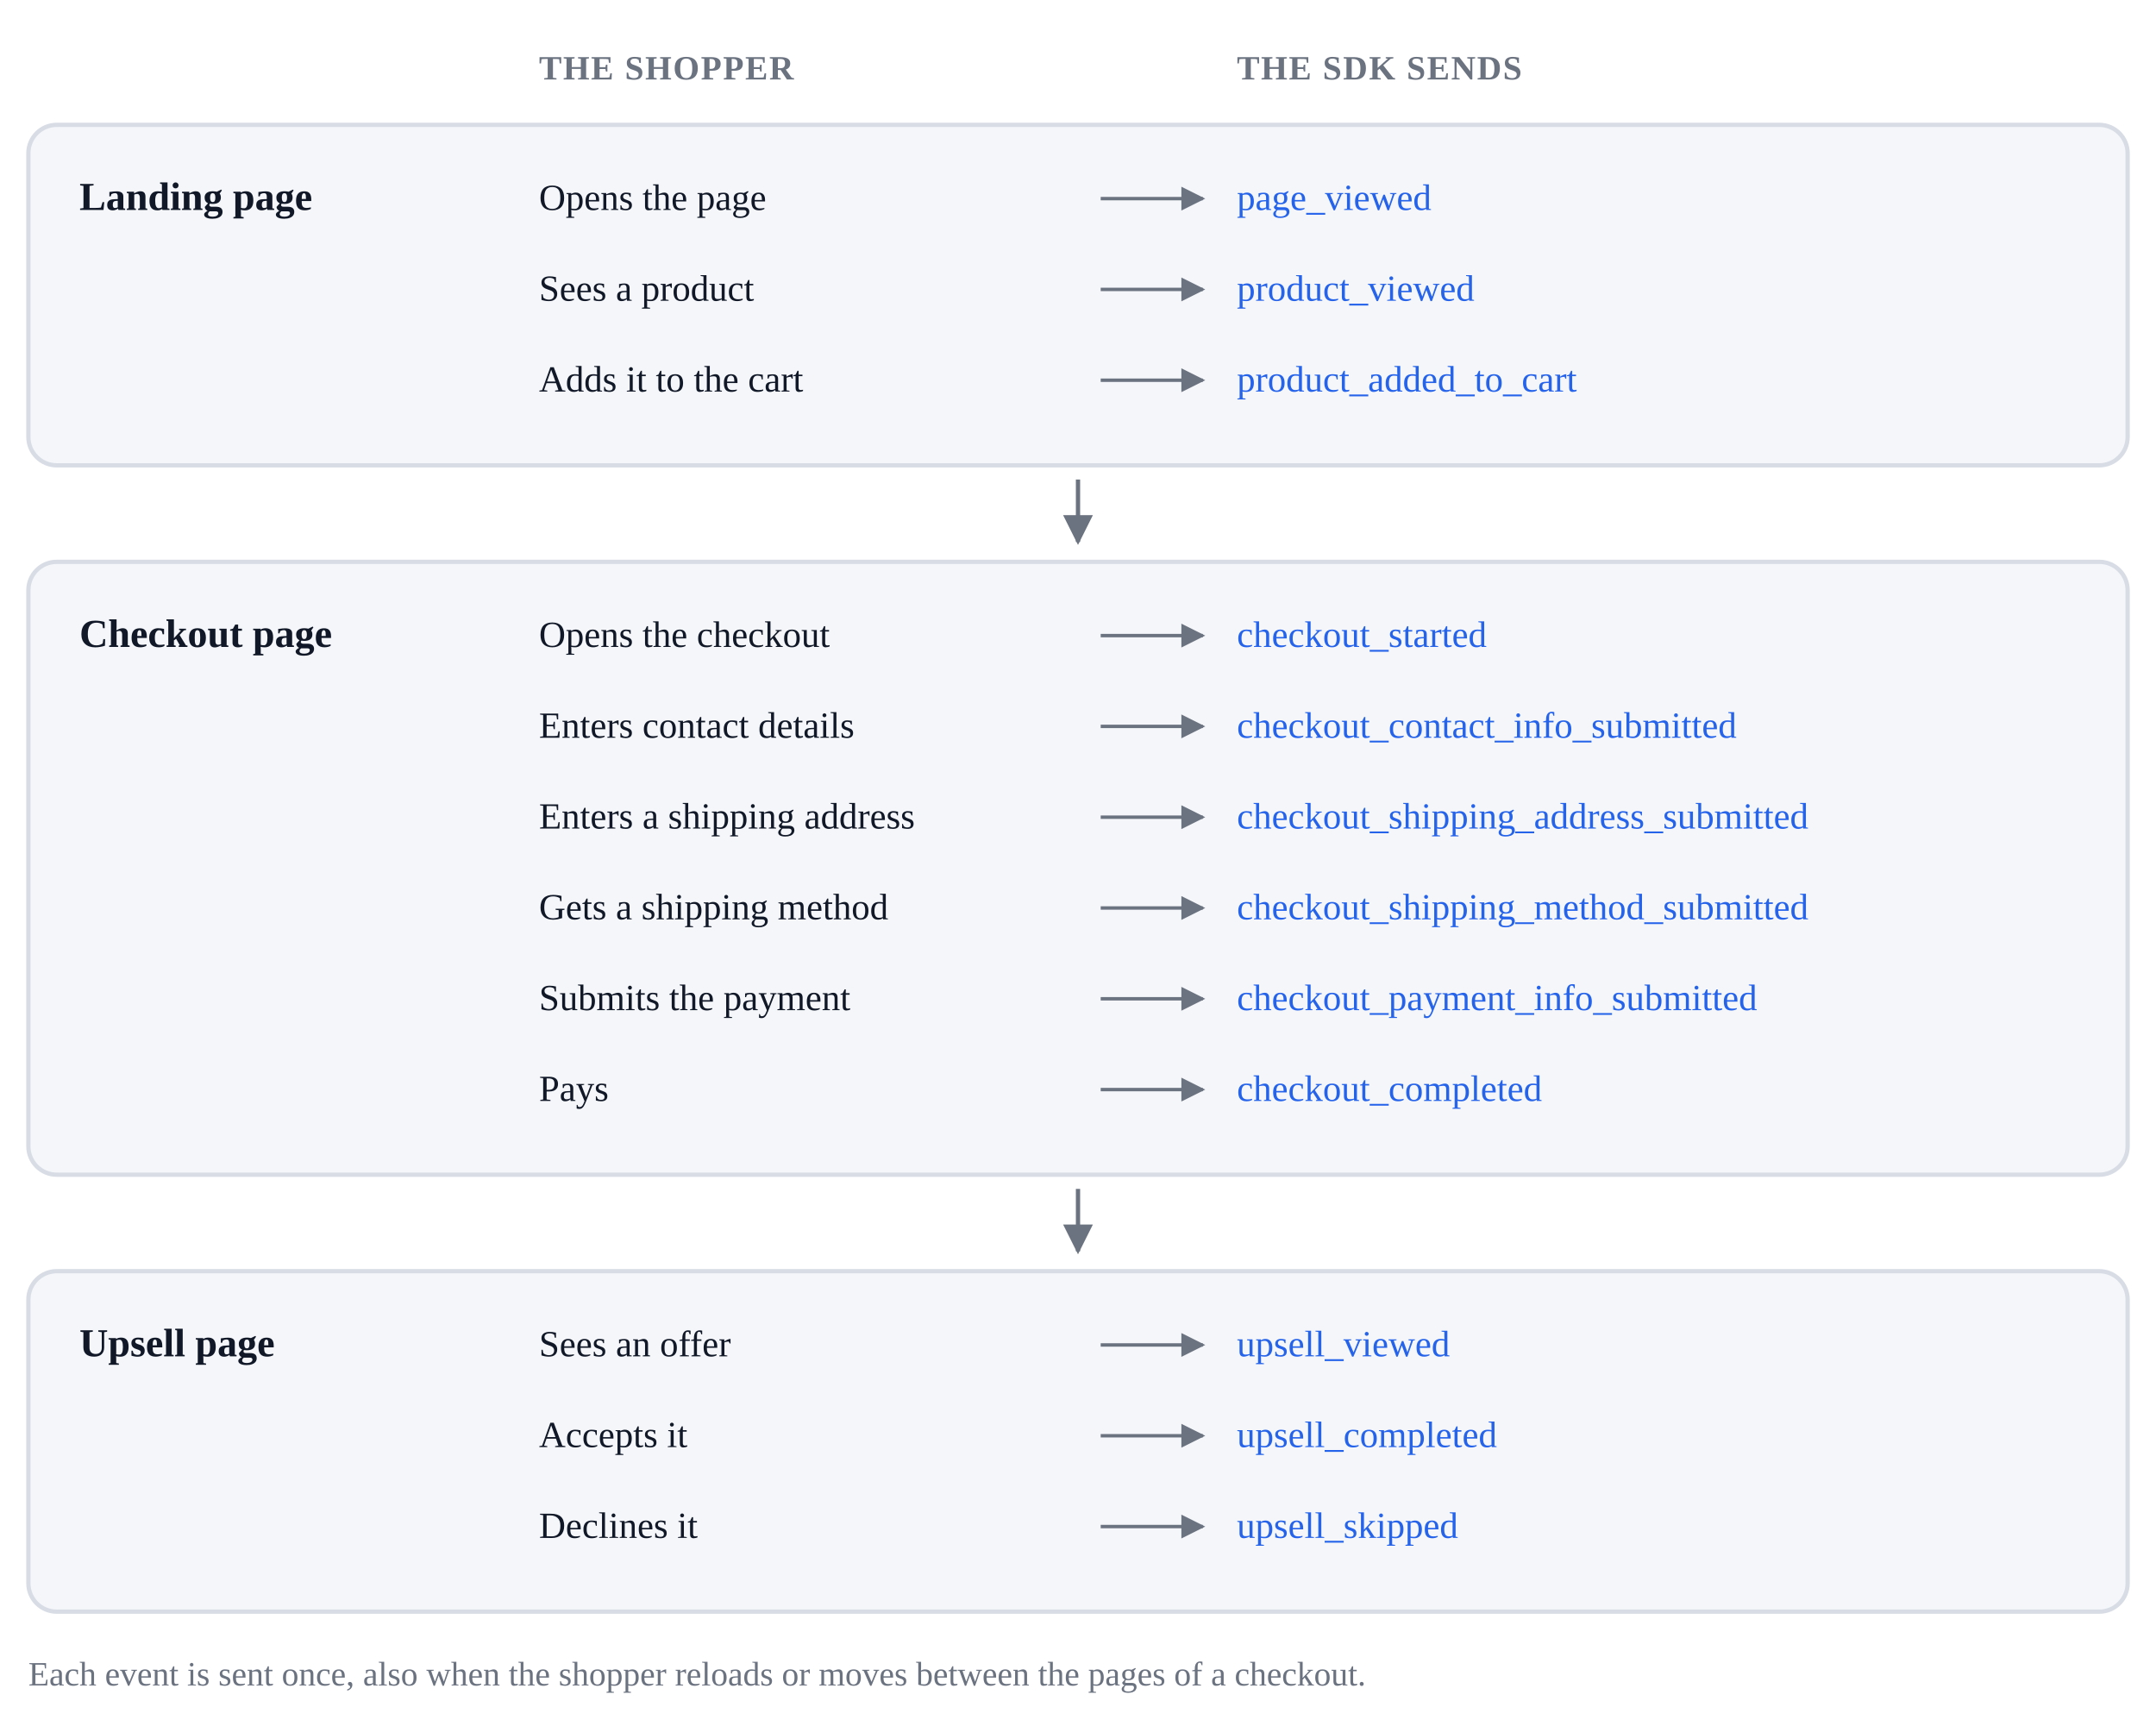
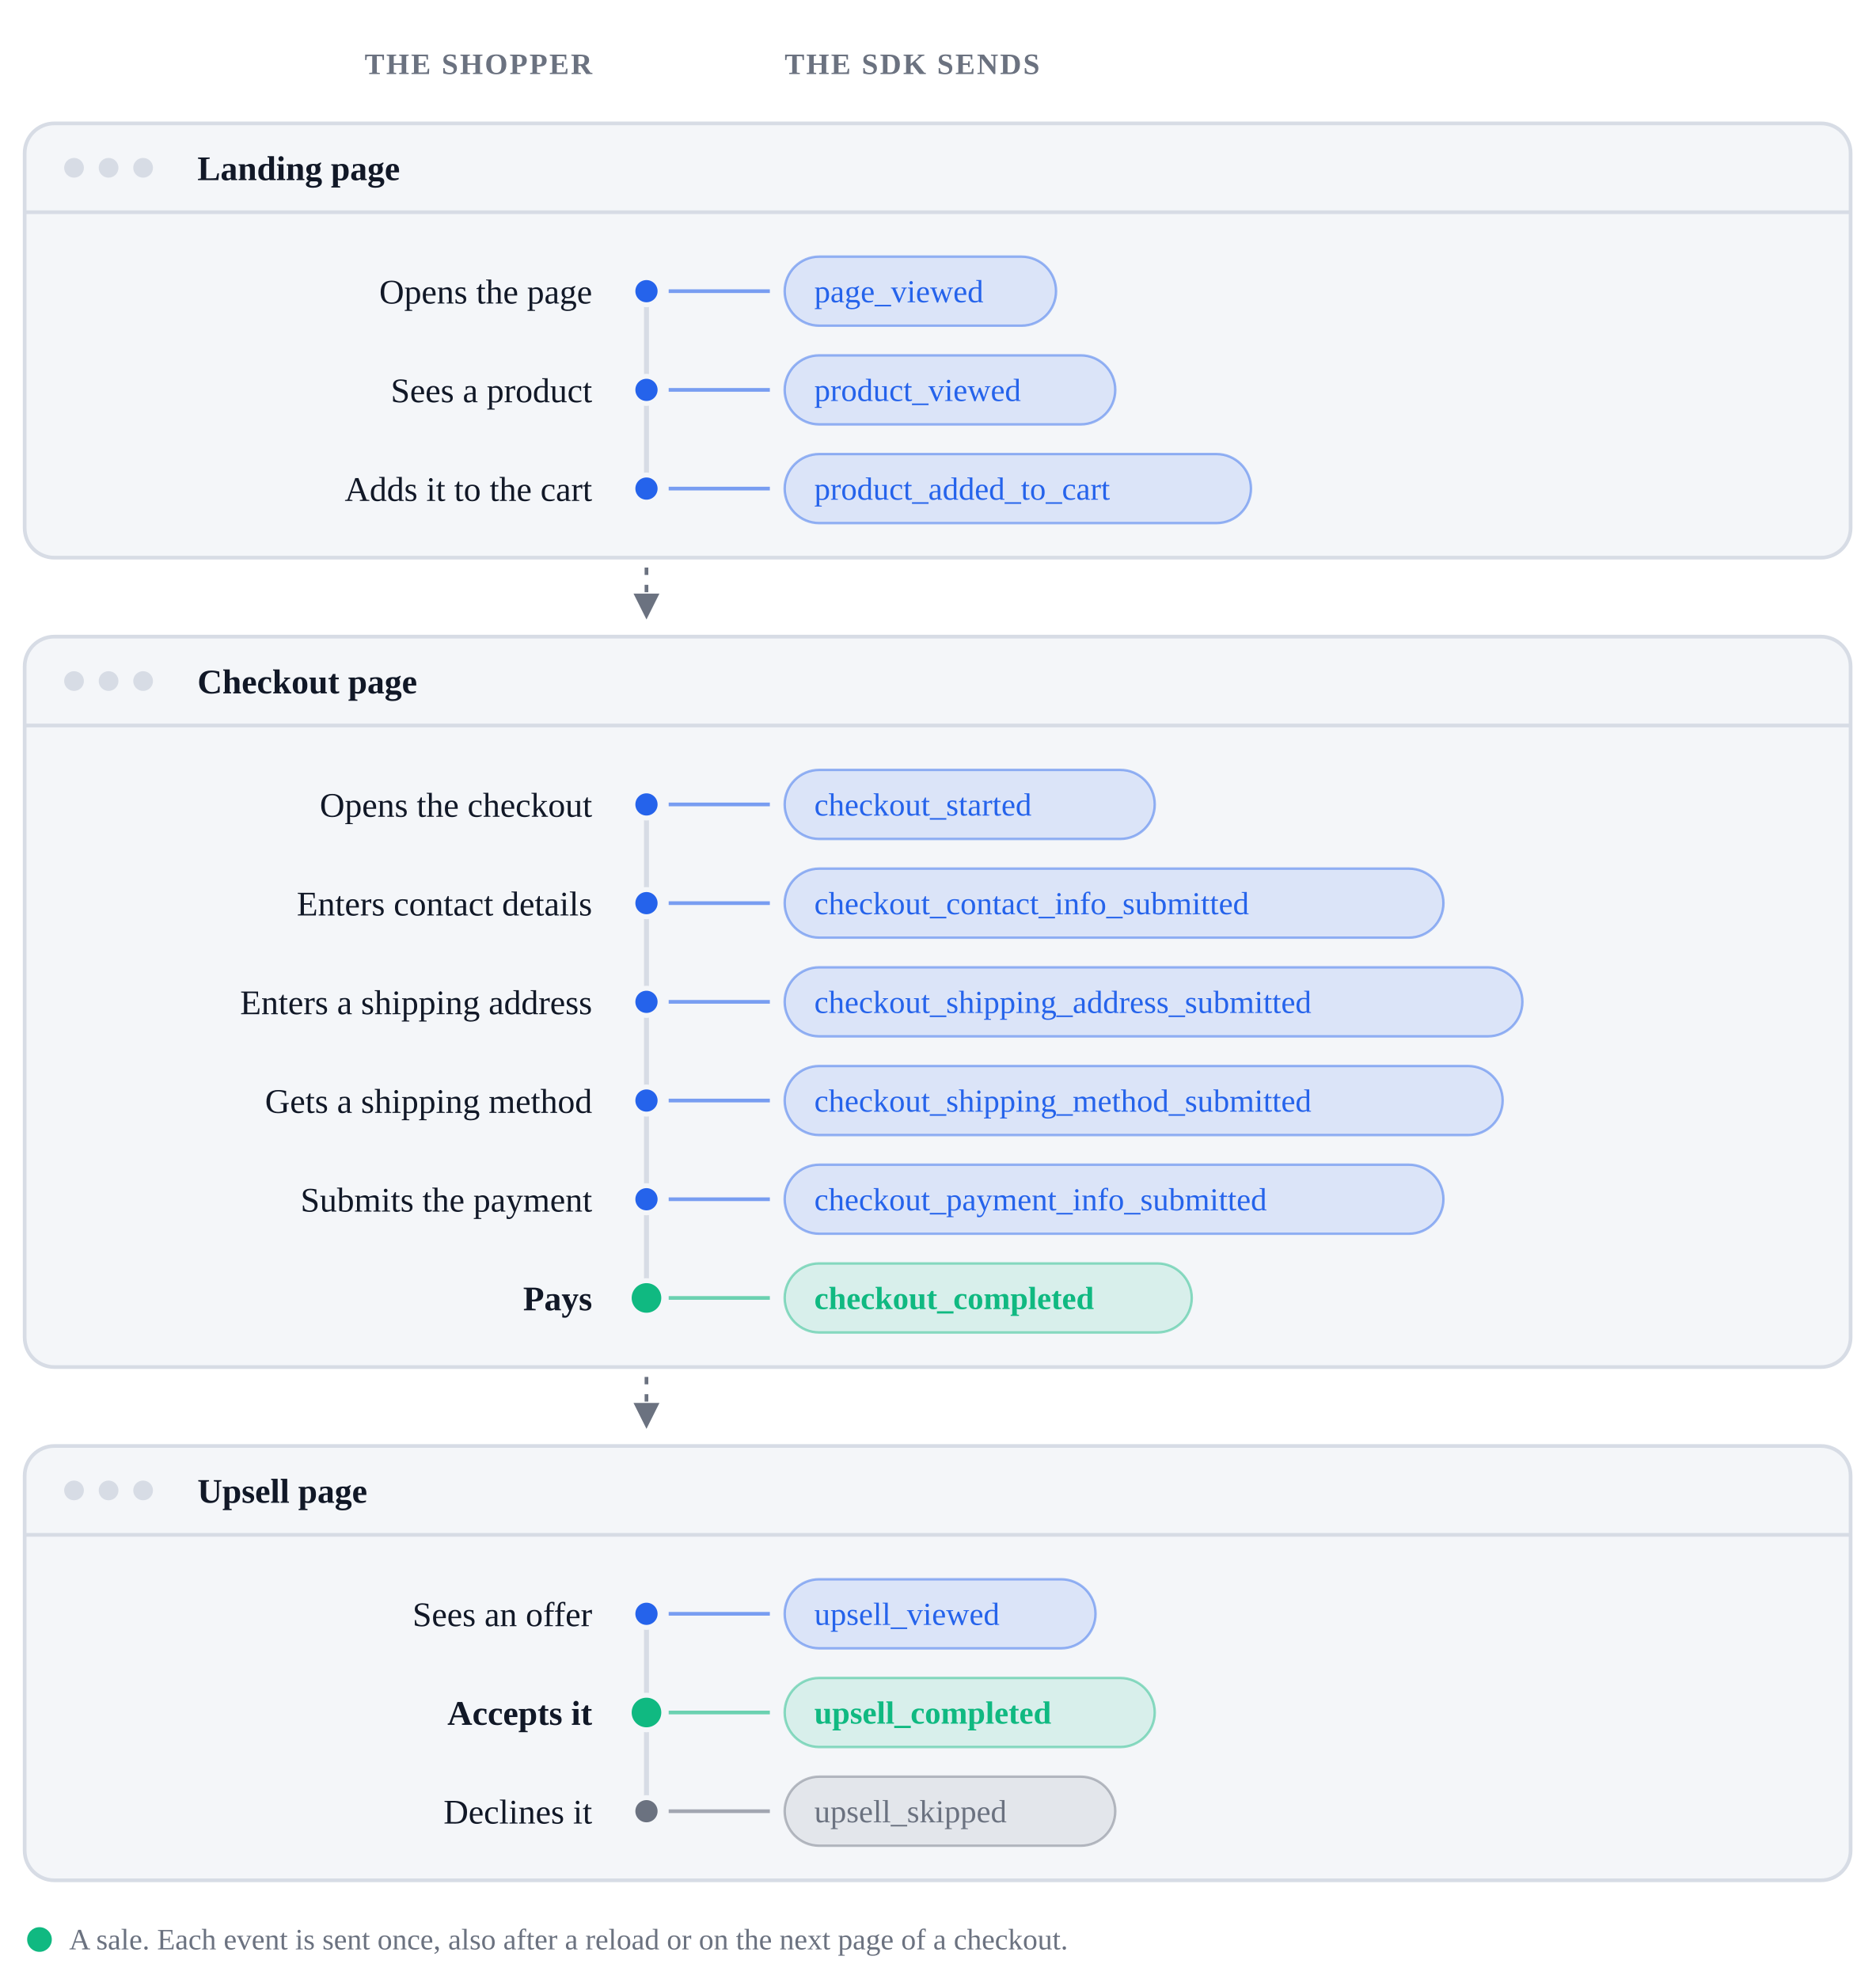
- <svg xmlns="http://www.w3.org/2000/svg" viewBox="0 0 760 606" width="760" height="606" role="img" aria-labelledby="tracking-funnel-title tracking-funnel-desc" style="font-family: var(--clean-font-body, system-ui, sans-serif)">
+ <svg xmlns="http://www.w3.org/2000/svg" viewBox="0 0 760 802" width="760" height="802" role="img" aria-labelledby="tracking-funnel-title tracking-funnel-desc" style="font-family: var(--clean-font-body, system-ui, sans-serif)">
  <defs>
    <marker id="funnel-arrow" viewBox="0 0 10 10" refX="9" refY="5" markerWidth="7" markerHeight="7" orient="auto-start-reverse">
      <path d="M0,0 L10,5 L0,10 z" style="fill: var(--clean-fg-muted, #6b7280)" />
    </marker>
  </defs>
-   <text x="190" y="28" style="fill: var(--clean-fg-muted, #6b7280); font-size: 12px; font-weight: 600; letter-spacing: 0.04em">THE SHOPPER</text>
-   <text x="436" y="28" style="fill: var(--clean-fg-muted, #6b7280); font-size: 12px; font-weight: 600; letter-spacing: 0.04em">THE SDK SENDS</text>
-   <rect x="10" y="44" width="740" height="120" rx="10" style="fill: var(--clean-bg-muted, #f4f6f9); stroke: var(--clean-border, #d7dce5); stroke-width: 1.5" />
-   <text x="28" y="74" style="fill: var(--clean-fg, #111827); font-size: 14px; font-weight: 600">Landing page</text>
-   <text x="190" y="74" style="fill: var(--clean-fg, #111827); font-size: 13px">Opens the page</text>
-   <path d="M388 70 H424" marker-end="url(#funnel-arrow)" style="stroke: var(--clean-fg-muted, #6b7280); stroke-width: 1.2; fill: none" />
-   <text x="436" y="74" style="fill: var(--clean-accent, #2563eb); font-family: var(--clean-font-mono, ui-monospace, monospace); font-size: 13px">page_viewed</text>
-   <text x="190" y="106" style="fill: var(--clean-fg, #111827); font-size: 13px">Sees a product</text>
-   <path d="M388 102 H424" marker-end="url(#funnel-arrow)" style="stroke: var(--clean-fg-muted, #6b7280); stroke-width: 1.2; fill: none" />
-   <text x="436" y="106" style="fill: var(--clean-accent, #2563eb); font-family: var(--clean-font-mono, ui-monospace, monospace); font-size: 13px">product_viewed</text>
-   <text x="190" y="138" style="fill: var(--clean-fg, #111827); font-size: 13px">Adds it to the cart</text>
-   <path d="M388 134 H424" marker-end="url(#funnel-arrow)" style="stroke: var(--clean-fg-muted, #6b7280); stroke-width: 1.2; fill: none" />
-   <text x="436" y="138" style="fill: var(--clean-accent, #2563eb); font-family: var(--clean-font-mono, ui-monospace, monospace); font-size: 13px">product_added_to_cart</text>
-   <path d="M380 169 V191" marker-end="url(#funnel-arrow)" style="stroke: var(--clean-fg-muted, #6b7280); stroke-width: 1.5; fill: none" />
-   <rect x="10" y="198" width="740" height="216" rx="10" style="fill: var(--clean-bg-muted, #f4f6f9); stroke: var(--clean-border, #d7dce5); stroke-width: 1.5" />
-   <text x="28" y="228" style="fill: var(--clean-fg, #111827); font-size: 14px; font-weight: 600">Checkout page</text>
-   <text x="190" y="228" style="fill: var(--clean-fg, #111827); font-size: 13px">Opens the checkout</text>
-   <path d="M388 224 H424" marker-end="url(#funnel-arrow)" style="stroke: var(--clean-fg-muted, #6b7280); stroke-width: 1.2; fill: none" />
-   <text x="436" y="228" style="fill: var(--clean-accent, #2563eb); font-family: var(--clean-font-mono, ui-monospace, monospace); font-size: 13px">checkout_started</text>
-   <text x="190" y="260" style="fill: var(--clean-fg, #111827); font-size: 13px">Enters contact details</text>
-   <path d="M388 256 H424" marker-end="url(#funnel-arrow)" style="stroke: var(--clean-fg-muted, #6b7280); stroke-width: 1.2; fill: none" />
-   <text x="436" y="260" style="fill: var(--clean-accent, #2563eb); font-family: var(--clean-font-mono, ui-monospace, monospace); font-size: 13px">checkout_contact_info_submitted</text>
-   <text x="190" y="292" style="fill: var(--clean-fg, #111827); font-size: 13px">Enters a shipping address</text>
-   <path d="M388 288 H424" marker-end="url(#funnel-arrow)" style="stroke: var(--clean-fg-muted, #6b7280); stroke-width: 1.2; fill: none" />
-   <text x="436" y="292" style="fill: var(--clean-accent, #2563eb); font-family: var(--clean-font-mono, ui-monospace, monospace); font-size: 13px">checkout_shipping_address_submitted</text>
-   <text x="190" y="324" style="fill: var(--clean-fg, #111827); font-size: 13px">Gets a shipping method</text>
-   <path d="M388 320 H424" marker-end="url(#funnel-arrow)" style="stroke: var(--clean-fg-muted, #6b7280); stroke-width: 1.2; fill: none" />
-   <text x="436" y="324" style="fill: var(--clean-accent, #2563eb); font-family: var(--clean-font-mono, ui-monospace, monospace); font-size: 13px">checkout_shipping_method_submitted</text>
-   <text x="190" y="356" style="fill: var(--clean-fg, #111827); font-size: 13px">Submits the payment</text>
-   <path d="M388 352 H424" marker-end="url(#funnel-arrow)" style="stroke: var(--clean-fg-muted, #6b7280); stroke-width: 1.2; fill: none" />
-   <text x="436" y="356" style="fill: var(--clean-accent, #2563eb); font-family: var(--clean-font-mono, ui-monospace, monospace); font-size: 13px">checkout_payment_info_submitted</text>
-   <text x="190" y="388" style="fill: var(--clean-fg, #111827); font-size: 13px">Pays</text>
-   <path d="M388 384 H424" marker-end="url(#funnel-arrow)" style="stroke: var(--clean-fg-muted, #6b7280); stroke-width: 1.2; fill: none" />
-   <text x="436" y="388" style="fill: var(--clean-accent, #2563eb); font-family: var(--clean-font-mono, ui-monospace, monospace); font-size: 13px">checkout_completed</text>
-   <path d="M380 419 V441" marker-end="url(#funnel-arrow)" style="stroke: var(--clean-fg-muted, #6b7280); stroke-width: 1.5; fill: none" />
-   <rect x="10" y="448" width="740" height="120" rx="10" style="fill: var(--clean-bg-muted, #f4f6f9); stroke: var(--clean-border, #d7dce5); stroke-width: 1.5" />
-   <text x="28" y="478" style="fill: var(--clean-fg, #111827); font-size: 14px; font-weight: 600">Upsell page</text>
-   <text x="190" y="478" style="fill: var(--clean-fg, #111827); font-size: 13px">Sees an offer</text>
-   <path d="M388 474 H424" marker-end="url(#funnel-arrow)" style="stroke: var(--clean-fg-muted, #6b7280); stroke-width: 1.2; fill: none" />
-   <text x="436" y="478" style="fill: var(--clean-accent, #2563eb); font-family: var(--clean-font-mono, ui-monospace, monospace); font-size: 13px">upsell_viewed</text>
-   <text x="190" y="510" style="fill: var(--clean-fg, #111827); font-size: 13px">Accepts it</text>
-   <path d="M388 506 H424" marker-end="url(#funnel-arrow)" style="stroke: var(--clean-fg-muted, #6b7280); stroke-width: 1.2; fill: none" />
-   <text x="436" y="510" style="fill: var(--clean-accent, #2563eb); font-family: var(--clean-font-mono, ui-monospace, monospace); font-size: 13px">upsell_completed</text>
-   <text x="190" y="542" style="fill: var(--clean-fg, #111827); font-size: 13px">Declines it</text>
-   <path d="M388 538 H424" marker-end="url(#funnel-arrow)" style="stroke: var(--clean-fg-muted, #6b7280); stroke-width: 1.2; fill: none" />
-   <text x="436" y="542" style="fill: var(--clean-accent, #2563eb); font-family: var(--clean-font-mono, ui-monospace, monospace); font-size: 13px">upsell_skipped</text>
-   <text x="10" y="594" style="fill: var(--clean-fg-muted, #6b7280); font-size: 12px">Each event is sent once, also when the shopper reloads or moves between the pages of a checkout.</text>
+   <text x="240" y="30" text-anchor="end" style="fill: var(--clean-fg-muted, #6b7280); font-size: 12px; font-weight: 600; letter-spacing: 0.06em">THE SHOPPER</text>
+   <text x="318" y="30" style="fill: var(--clean-fg-muted, #6b7280); font-size: 12px; font-weight: 600; letter-spacing: 0.06em">THE SDK SENDS</text>
+   <rect x="10" y="50" width="740" height="176" rx="12" style="fill: var(--clean-bg-muted, #f4f6f9); stroke: var(--clean-border, #d7dce5); stroke-width: 1.5" />
+   <path d="M10 86 H750" style="stroke: var(--clean-border, #d7dce5); stroke-width: 1.5" />
+   <circle cx="30" cy="68.0" r="4" style="fill: var(--clean-border, #d7dce5)" />
+   <circle cx="44" cy="68.0" r="4" style="fill: var(--clean-border, #d7dce5)" />
+   <circle cx="58" cy="68.0" r="4" style="fill: var(--clean-border, #d7dce5)" />
+   <text x="80" y="73.0" style="fill: var(--clean-fg, #111827); font-size: 14px; font-weight: 600">Landing page</text>
+   <path d="M262 118.0 V198.0" style="stroke: var(--clean-border, #d7dce5); stroke-width: 2" />
+   <text x="240" y="123.0" text-anchor="end" style="fill: var(--clean-fg, #111827); font-size: 14px">Opens the page</text>
+   <path d="M271 118.0 H312" style="stroke: var(--clean-accent, #2563eb); stroke-width: 1.5; stroke-opacity: 0.6" />
+   <circle cx="262" cy="118.0" r="5.5" style="fill: var(--clean-accent, #2563eb); stroke: var(--clean-bg-muted, #f4f6f9); stroke-width: 2" />
+   <rect x="318" y="104.0" width="110" height="28" rx="14" style="fill: var(--clean-accent, #2563eb); fill-opacity: 0.12; stroke: var(--clean-accent, #2563eb); stroke-opacity: 0.45; stroke-width: 1" />
+   <text x="330" y="122.5" style="fill: var(--clean-accent, #2563eb); font-family: var(--clean-font-mono, ui-monospace, monospace); font-size: 13px">page_viewed</text>
+   <text x="240" y="163.0" text-anchor="end" style="fill: var(--clean-fg, #111827); font-size: 14px">Sees a product</text>
+   <path d="M271 158.0 H312" style="stroke: var(--clean-accent, #2563eb); stroke-width: 1.5; stroke-opacity: 0.6" />
+   <circle cx="262" cy="158.0" r="5.5" style="fill: var(--clean-accent, #2563eb); stroke: var(--clean-bg-muted, #f4f6f9); stroke-width: 2" />
+   <rect x="318" y="144.0" width="134" height="28" rx="14" style="fill: var(--clean-accent, #2563eb); fill-opacity: 0.12; stroke: var(--clean-accent, #2563eb); stroke-opacity: 0.45; stroke-width: 1" />
+   <text x="330" y="162.5" style="fill: var(--clean-accent, #2563eb); font-family: var(--clean-font-mono, ui-monospace, monospace); font-size: 13px">product_viewed</text>
+   <text x="240" y="203.0" text-anchor="end" style="fill: var(--clean-fg, #111827); font-size: 14px">Adds it to the cart</text>
+   <path d="M271 198.0 H312" style="stroke: var(--clean-accent, #2563eb); stroke-width: 1.5; stroke-opacity: 0.6" />
+   <circle cx="262" cy="198.0" r="5.5" style="fill: var(--clean-accent, #2563eb); stroke: var(--clean-bg-muted, #f4f6f9); stroke-width: 2" />
+   <rect x="318" y="184.0" width="189" height="28" rx="14" style="fill: var(--clean-accent, #2563eb); fill-opacity: 0.12; stroke: var(--clean-accent, #2563eb); stroke-opacity: 0.45; stroke-width: 1" />
+   <text x="330" y="202.5" style="fill: var(--clean-accent, #2563eb); font-family: var(--clean-font-mono, ui-monospace, monospace); font-size: 13px">product_added_to_cart</text>
+   <path d="M262 230 V250" marker-end="url(#funnel-arrow)" style="stroke: var(--clean-fg-muted, #6b7280); stroke-width: 1.5; stroke-dasharray: 3 4; fill: none" />
+   <rect x="10" y="258" width="740" height="296" rx="12" style="fill: var(--clean-bg-muted, #f4f6f9); stroke: var(--clean-border, #d7dce5); stroke-width: 1.5" />
+   <path d="M10 294 H750" style="stroke: var(--clean-border, #d7dce5); stroke-width: 1.5" />
+   <circle cx="30" cy="276.0" r="4" style="fill: var(--clean-border, #d7dce5)" />
+   <circle cx="44" cy="276.0" r="4" style="fill: var(--clean-border, #d7dce5)" />
+   <circle cx="58" cy="276.0" r="4" style="fill: var(--clean-border, #d7dce5)" />
+   <text x="80" y="281.0" style="fill: var(--clean-fg, #111827); font-size: 14px; font-weight: 600">Checkout page</text>
+   <path d="M262 326.0 V526.0" style="stroke: var(--clean-border, #d7dce5); stroke-width: 2" />
+   <text x="240" y="331.0" text-anchor="end" style="fill: var(--clean-fg, #111827); font-size: 14px">Opens the checkout</text>
+   <path d="M271 326.0 H312" style="stroke: var(--clean-accent, #2563eb); stroke-width: 1.5; stroke-opacity: 0.6" />
+   <circle cx="262" cy="326.0" r="5.5" style="fill: var(--clean-accent, #2563eb); stroke: var(--clean-bg-muted, #f4f6f9); stroke-width: 2" />
+   <rect x="318" y="312.0" width="150" height="28" rx="14" style="fill: var(--clean-accent, #2563eb); fill-opacity: 0.12; stroke: var(--clean-accent, #2563eb); stroke-opacity: 0.45; stroke-width: 1" />
+   <text x="330" y="330.5" style="fill: var(--clean-accent, #2563eb); font-family: var(--clean-font-mono, ui-monospace, monospace); font-size: 13px">checkout_started</text>
+   <text x="240" y="371.0" text-anchor="end" style="fill: var(--clean-fg, #111827); font-size: 14px">Enters contact details</text>
+   <path d="M271 366.0 H312" style="stroke: var(--clean-accent, #2563eb); stroke-width: 1.5; stroke-opacity: 0.6" />
+   <circle cx="262" cy="366.0" r="5.5" style="fill: var(--clean-accent, #2563eb); stroke: var(--clean-bg-muted, #f4f6f9); stroke-width: 2" />
+   <rect x="318" y="352.0" width="267" height="28" rx="14" style="fill: var(--clean-accent, #2563eb); fill-opacity: 0.12; stroke: var(--clean-accent, #2563eb); stroke-opacity: 0.45; stroke-width: 1" />
+   <text x="330" y="370.5" style="fill: var(--clean-accent, #2563eb); font-family: var(--clean-font-mono, ui-monospace, monospace); font-size: 13px">checkout_contact_info_submitted</text>
+   <text x="240" y="411.0" text-anchor="end" style="fill: var(--clean-fg, #111827); font-size: 14px">Enters a shipping address</text>
+   <path d="M271 406.0 H312" style="stroke: var(--clean-accent, #2563eb); stroke-width: 1.5; stroke-opacity: 0.6" />
+   <circle cx="262" cy="406.0" r="5.5" style="fill: var(--clean-accent, #2563eb); stroke: var(--clean-bg-muted, #f4f6f9); stroke-width: 2" />
+   <rect x="318" y="392.0" width="299" height="28" rx="14" style="fill: var(--clean-accent, #2563eb); fill-opacity: 0.12; stroke: var(--clean-accent, #2563eb); stroke-opacity: 0.45; stroke-width: 1" />
+   <text x="330" y="410.5" style="fill: var(--clean-accent, #2563eb); font-family: var(--clean-font-mono, ui-monospace, monospace); font-size: 13px">checkout_shipping_address_submitted</text>
+   <text x="240" y="451.0" text-anchor="end" style="fill: var(--clean-fg, #111827); font-size: 14px">Gets a shipping method</text>
+   <path d="M271 446.0 H312" style="stroke: var(--clean-accent, #2563eb); stroke-width: 1.5; stroke-opacity: 0.6" />
+   <circle cx="262" cy="446.0" r="5.5" style="fill: var(--clean-accent, #2563eb); stroke: var(--clean-bg-muted, #f4f6f9); stroke-width: 2" />
+   <rect x="318" y="432.0" width="291" height="28" rx="14" style="fill: var(--clean-accent, #2563eb); fill-opacity: 0.12; stroke: var(--clean-accent, #2563eb); stroke-opacity: 0.45; stroke-width: 1" />
+   <text x="330" y="450.5" style="fill: var(--clean-accent, #2563eb); font-family: var(--clean-font-mono, ui-monospace, monospace); font-size: 13px">checkout_shipping_method_submitted</text>
+   <text x="240" y="491.0" text-anchor="end" style="fill: var(--clean-fg, #111827); font-size: 14px">Submits the payment</text>
+   <path d="M271 486.0 H312" style="stroke: var(--clean-accent, #2563eb); stroke-width: 1.5; stroke-opacity: 0.6" />
+   <circle cx="262" cy="486.0" r="5.5" style="fill: var(--clean-accent, #2563eb); stroke: var(--clean-bg-muted, #f4f6f9); stroke-width: 2" />
+   <rect x="318" y="472.0" width="267" height="28" rx="14" style="fill: var(--clean-accent, #2563eb); fill-opacity: 0.12; stroke: var(--clean-accent, #2563eb); stroke-opacity: 0.45; stroke-width: 1" />
+   <text x="330" y="490.5" style="fill: var(--clean-accent, #2563eb); font-family: var(--clean-font-mono, ui-monospace, monospace); font-size: 13px">checkout_payment_info_submitted</text>
+   <text x="240" y="531.0" text-anchor="end" style="fill: var(--clean-fg, #111827); font-size: 14px; font-weight: 600">Pays</text>
+   <path d="M271 526.0 H312" style="stroke: var(--color-emerald-500, #10b981); stroke-width: 1.5; stroke-opacity: 0.6" />
+   <circle cx="262" cy="526.0" r="7" style="fill: var(--color-emerald-500, #10b981); stroke: var(--clean-bg-muted, #f4f6f9); stroke-width: 2" />
+   <rect x="318" y="512.0" width="165" height="28" rx="14" style="fill: var(--color-emerald-500, #10b981); fill-opacity: 0.12; stroke: var(--color-emerald-500, #10b981); stroke-opacity: 0.45; stroke-width: 1" />
+   <text x="330" y="530.5" style="fill: var(--color-emerald-500, #10b981); font-family: var(--clean-font-mono, ui-monospace, monospace); font-size: 13px; font-weight: 600">checkout_completed</text>
+   <path d="M262 558 V578" marker-end="url(#funnel-arrow)" style="stroke: var(--clean-fg-muted, #6b7280); stroke-width: 1.5; stroke-dasharray: 3 4; fill: none" />
+   <rect x="10" y="586" width="740" height="176" rx="12" style="fill: var(--clean-bg-muted, #f4f6f9); stroke: var(--clean-border, #d7dce5); stroke-width: 1.5" />
+   <path d="M10 622 H750" style="stroke: var(--clean-border, #d7dce5); stroke-width: 1.5" />
+   <circle cx="30" cy="604.0" r="4" style="fill: var(--clean-border, #d7dce5)" />
+   <circle cx="44" cy="604.0" r="4" style="fill: var(--clean-border, #d7dce5)" />
+   <circle cx="58" cy="604.0" r="4" style="fill: var(--clean-border, #d7dce5)" />
+   <text x="80" y="609.0" style="fill: var(--clean-fg, #111827); font-size: 14px; font-weight: 600">Upsell page</text>
+   <path d="M262 654.0 V734.0" style="stroke: var(--clean-border, #d7dce5); stroke-width: 2" />
+   <text x="240" y="659.0" text-anchor="end" style="fill: var(--clean-fg, #111827); font-size: 14px">Sees an offer</text>
+   <path d="M271 654.0 H312" style="stroke: var(--clean-accent, #2563eb); stroke-width: 1.5; stroke-opacity: 0.6" />
+   <circle cx="262" cy="654.0" r="5.5" style="fill: var(--clean-accent, #2563eb); stroke: var(--clean-bg-muted, #f4f6f9); stroke-width: 2" />
+   <rect x="318" y="640.0" width="126" height="28" rx="14" style="fill: var(--clean-accent, #2563eb); fill-opacity: 0.12; stroke: var(--clean-accent, #2563eb); stroke-opacity: 0.45; stroke-width: 1" />
+   <text x="330" y="658.5" style="fill: var(--clean-accent, #2563eb); font-family: var(--clean-font-mono, ui-monospace, monospace); font-size: 13px">upsell_viewed</text>
+   <text x="240" y="699.0" text-anchor="end" style="fill: var(--clean-fg, #111827); font-size: 14px; font-weight: 600">Accepts it</text>
+   <path d="M271 694.0 H312" style="stroke: var(--color-emerald-500, #10b981); stroke-width: 1.5; stroke-opacity: 0.6" />
+   <circle cx="262" cy="694.0" r="7" style="fill: var(--color-emerald-500, #10b981); stroke: var(--clean-bg-muted, #f4f6f9); stroke-width: 2" />
+   <rect x="318" y="680.0" width="150" height="28" rx="14" style="fill: var(--color-emerald-500, #10b981); fill-opacity: 0.12; stroke: var(--color-emerald-500, #10b981); stroke-opacity: 0.45; stroke-width: 1" />
+   <text x="330" y="698.5" style="fill: var(--color-emerald-500, #10b981); font-family: var(--clean-font-mono, ui-monospace, monospace); font-size: 13px; font-weight: 600">upsell_completed</text>
+   <text x="240" y="739.0" text-anchor="end" style="fill: var(--clean-fg, #111827); font-size: 14px">Declines it</text>
+   <path d="M271 734.0 H312" style="stroke: var(--clean-fg-muted, #6b7280); stroke-width: 1.5; stroke-opacity: 0.6" />
+   <circle cx="262" cy="734.0" r="5.5" style="fill: var(--clean-fg-muted, #6b7280); stroke: var(--clean-bg-muted, #f4f6f9); stroke-width: 2" />
+   <rect x="318" y="720.0" width="134" height="28" rx="14" style="fill: var(--clean-fg-muted, #6b7280); fill-opacity: 0.12; stroke: var(--clean-fg-muted, #6b7280); stroke-opacity: 0.45; stroke-width: 1" />
+   <text x="330" y="738.5" style="fill: var(--clean-fg-muted, #6b7280); font-family: var(--clean-font-mono, ui-monospace, monospace); font-size: 13px">upsell_skipped</text>
+   <circle cx="16" cy="786" r="5" style="fill: var(--color-emerald-500, #10b981)" />
+   <text x="28" y="790" style="fill: var(--clean-fg-muted, #6b7280); font-size: 12px">A sale. Each event is sent once, also after a reload or on the next page of a checkout.</text>
</svg>
